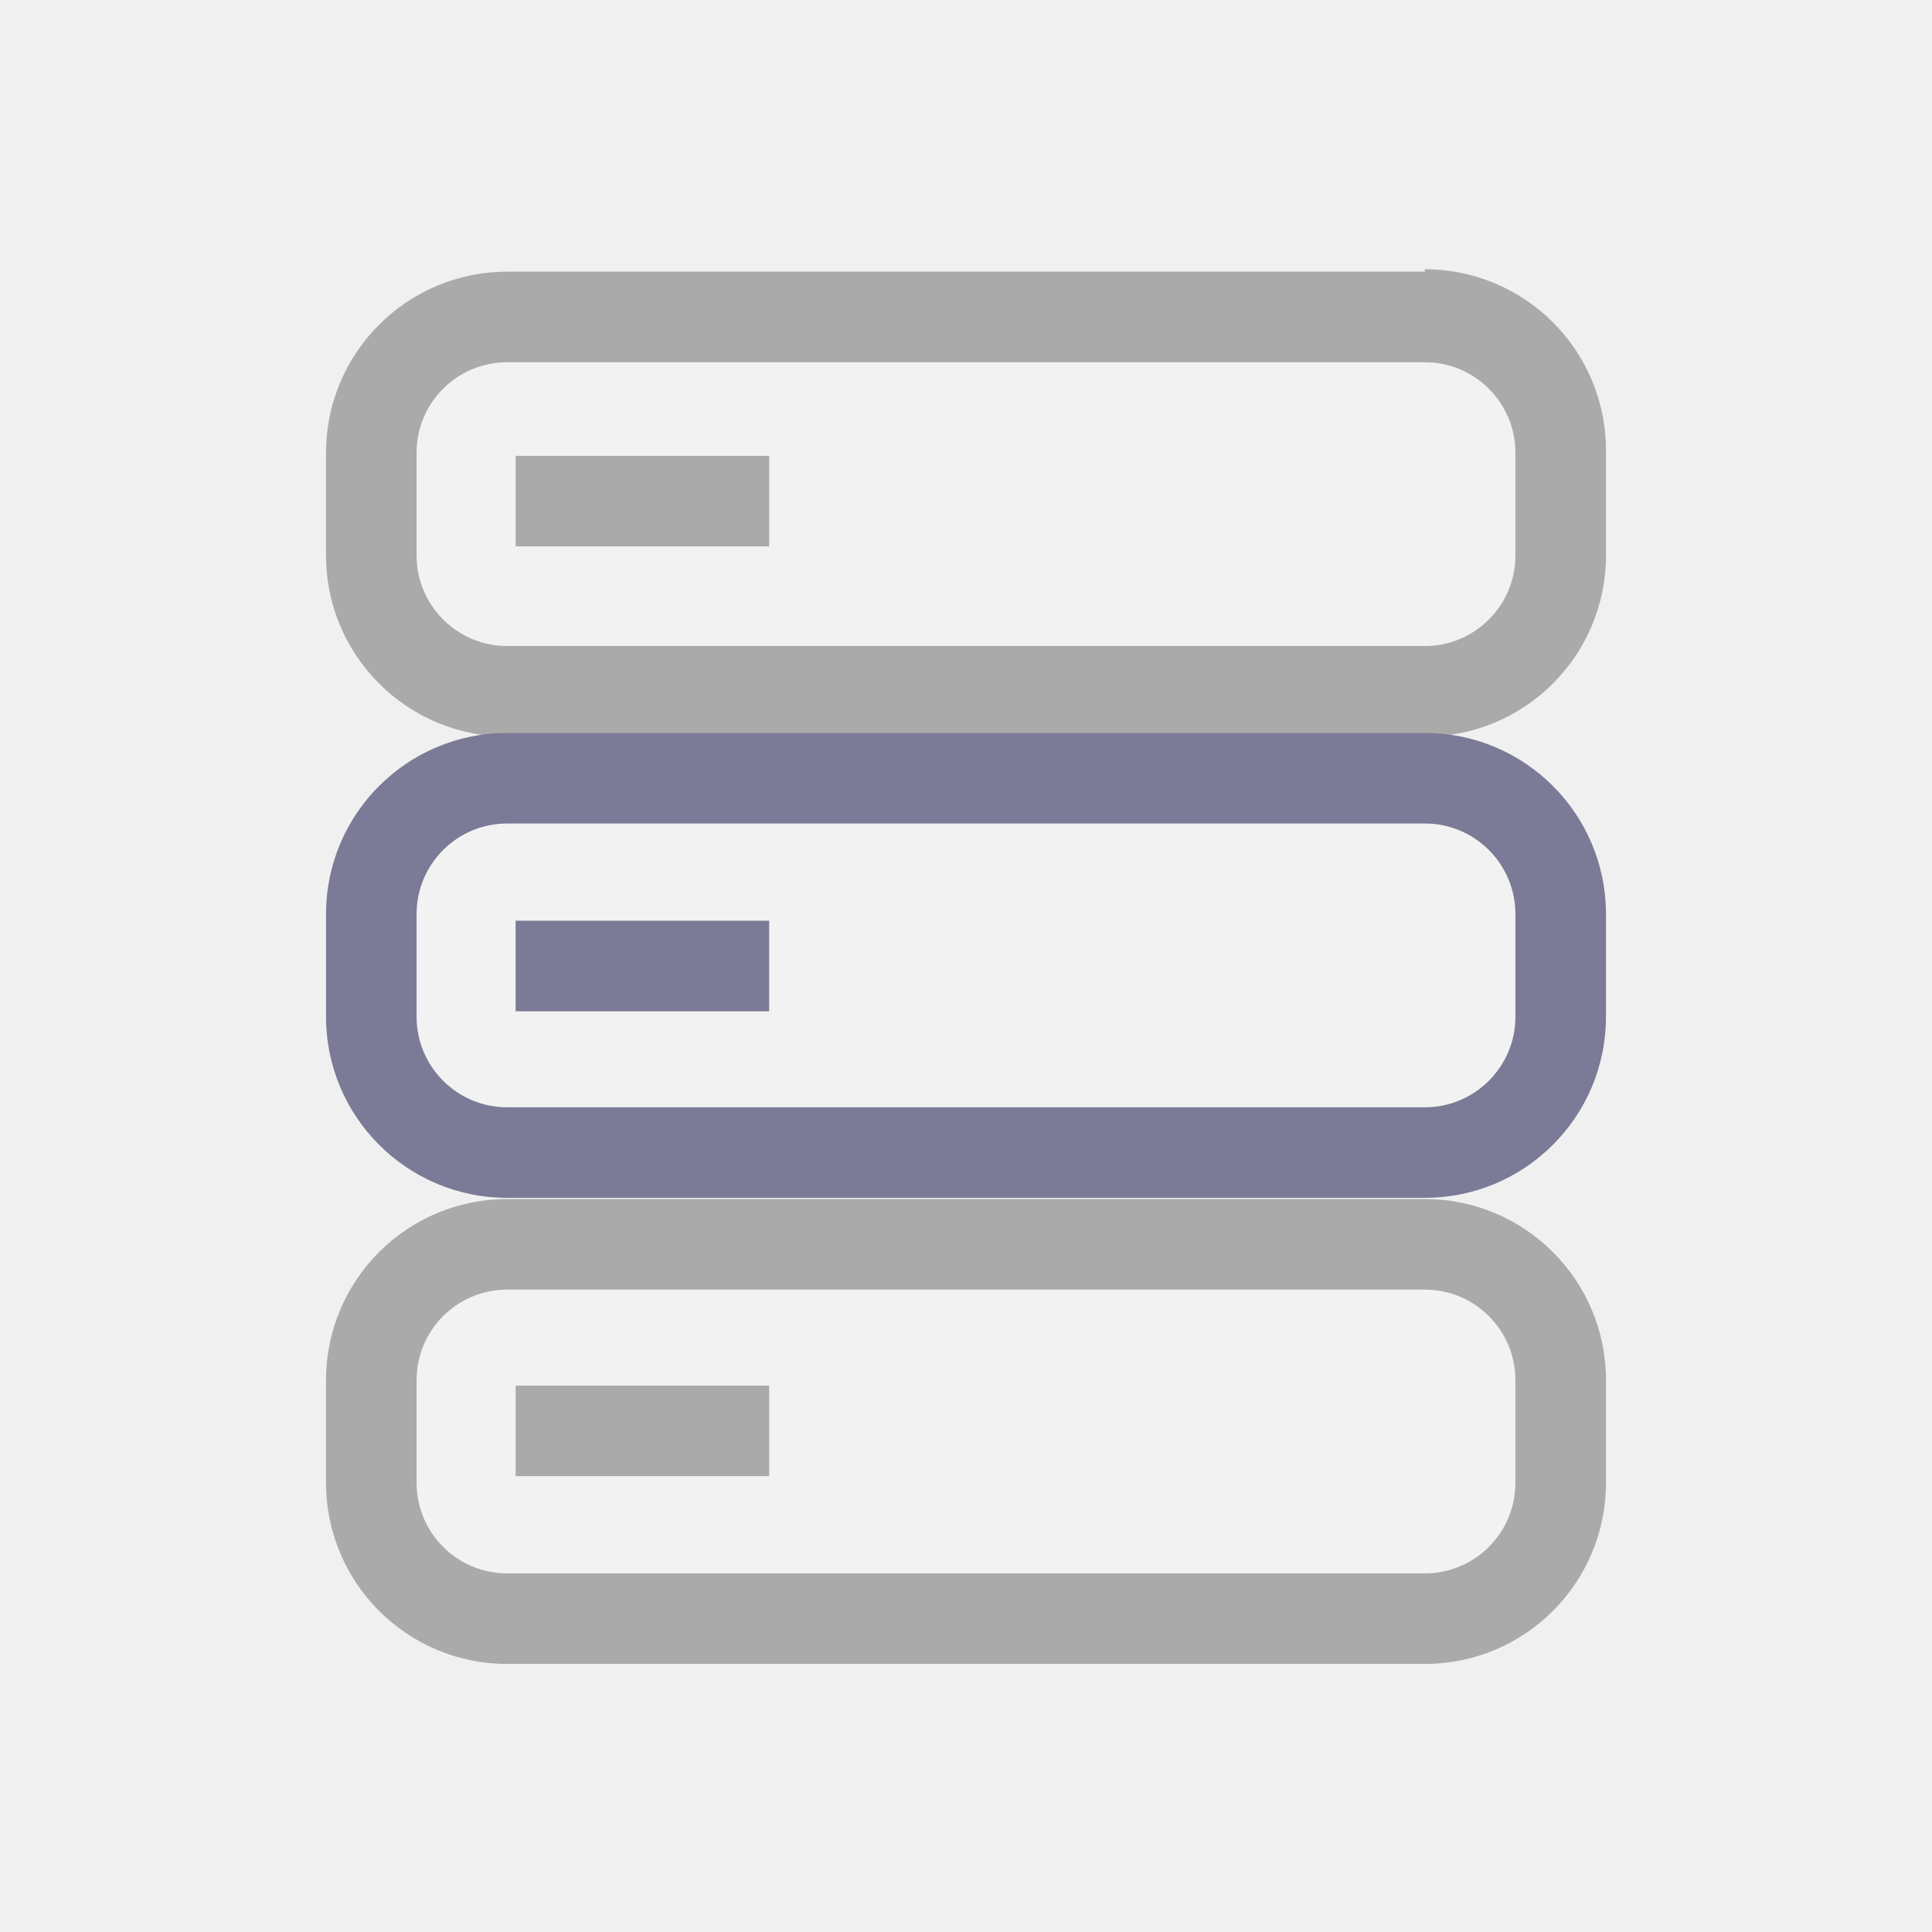
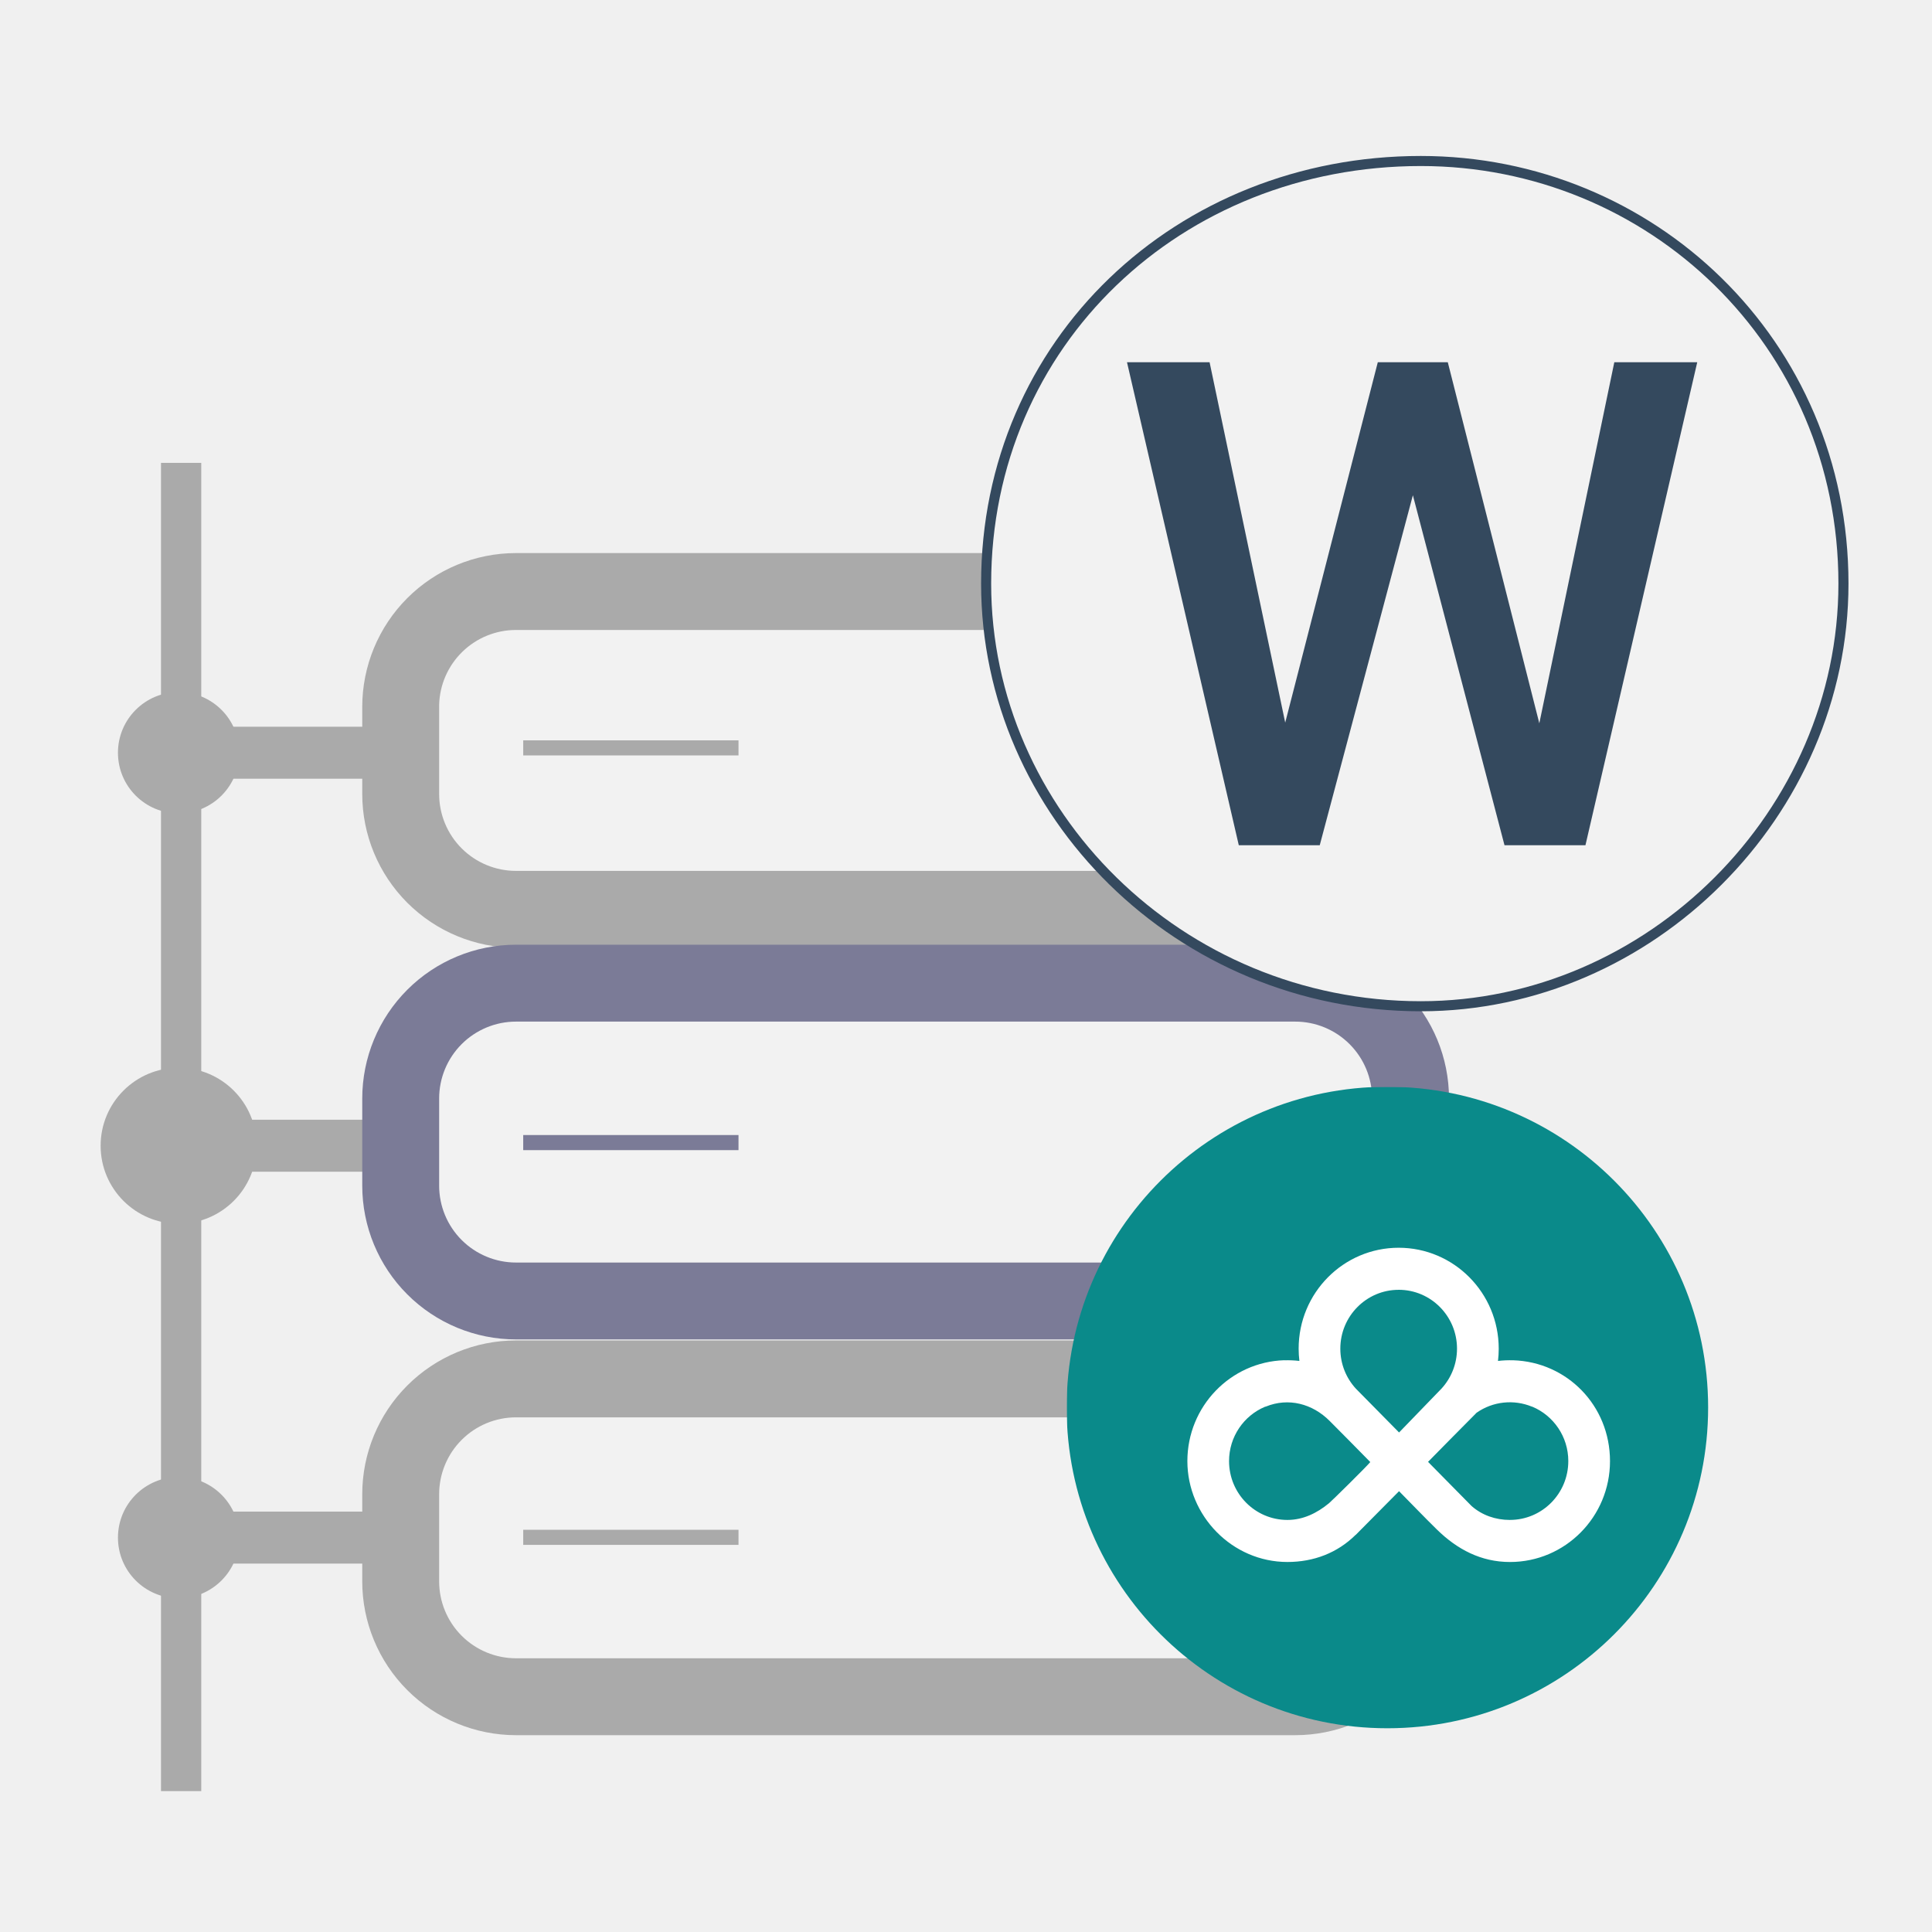
- <svg xmlns="http://www.w3.org/2000/svg" viewBox="0 0 16 16">
+ <svg xmlns="http://www.w3.org/2000/svg" width="96" height="96" viewBox="0 0 96 96" fill="none">
+   <path fill-rule="evenodd" clip-rule="evenodd" d="M8 89L8 23L10 23L10 89L8 89Z" fill="#AAAAAA" />
+   <path fill-rule="evenodd" clip-rule="evenodd" d="M18.778 77.694H9.306V75.111H18.778V77.694Z" fill="#AAAAAA" />
+   <circle cx="8.875" cy="76.403" r="3.014" fill="#AAAAAA" />
+   <path fill-rule="evenodd" clip-rule="evenodd" d="M18.778 38.694H9.306V36.111H18.778V38.694Z" fill="#AAAAAA" />
+   <circle cx="8.875" cy="37.403" r="3.014" fill="#AAAAAA" />
+   <path fill-rule="evenodd" clip-rule="evenodd" d="M19.639 58.222H9.306V55.639H19.639V58.222Z" fill="#AAAAAA" />
+   <circle cx="8.875" cy="56.931" r="3.875" fill="#AAAAAA" />
+   <path d="M64.359 29.265H25.692C22.513 29.265 19.936 31.842 19.936 35.022V39.301C19.936 42.48 22.513 45.057 25.692 45.057H64.359C67.538 45.057 70.115 42.48 70.115 39.301V35.022C70.115 31.842 67.538 29.265 64.359 29.265Z" fill="#F2F2F2" />
+   <path d="M64.359 31.303C65.372 31.303 66.344 31.705 67.06 32.422C67.777 33.138 68.179 34.11 68.179 35.123V39.454C68.179 40.467 67.777 41.439 67.06 42.155C66.344 42.872 65.372 43.274 64.359 43.274H25.642C24.628 43.274 23.656 42.872 22.94 42.155C22.223 41.439 21.821 40.467 21.821 39.454V35.022C21.847 34.026 22.262 33.08 22.975 32.386C23.689 31.691 24.646 31.302 25.642 31.303H64.359ZM64.359 27.482H25.642C23.615 27.482 21.671 28.287 20.238 29.72C18.805 31.153 18 33.097 18 35.123V39.454C18 41.48 18.805 43.424 20.238 44.857C21.671 46.29 23.615 47.095 25.642 47.095H64.359C66.385 47.095 68.329 46.29 69.762 44.857C71.195 43.424 72 41.48 72 39.454V35.022C72 32.995 71.195 31.051 69.762 29.618C68.329 28.185 66.385 27.38 64.359 27.38V27.482Z" fill="#AAAAAA" />
+   <path d="M36.696 37.161H25.998" stroke="#AAAAAA" stroke-width="0.75" stroke-miterlimit="1" />
+   <path d="M25.642 48.878H64.359C65.885 48.878 67.35 49.485 68.429 50.564C69.509 51.644 70.115 53.108 70.115 54.635V58.965C70.115 59.718 69.966 60.465 69.676 61.16C69.386 61.856 68.961 62.487 68.426 63.017C67.891 63.548 67.256 63.967 66.558 64.251C65.859 64.535 65.112 64.677 64.359 64.671H25.642C24.888 64.671 24.142 64.521 23.446 64.231C22.751 63.941 22.119 63.517 21.589 62.981C21.058 62.446 20.639 61.811 20.355 61.113C20.072 60.415 19.929 59.667 19.936 58.914V54.635C19.936 53.117 20.535 51.66 21.604 50.582C22.672 49.504 24.124 48.892 25.642 48.878Z" fill="#F2F2F2" />
+   <path d="M64.359 50.763C65.372 50.763 66.344 51.166 67.06 51.882C67.777 52.599 68.179 53.57 68.179 54.584V58.914C68.179 59.927 67.777 60.899 67.06 61.616C66.344 62.332 65.372 62.735 64.359 62.735H25.642C24.628 62.735 23.656 62.332 22.94 61.616C22.223 60.899 21.821 59.927 21.821 58.914V54.584C21.821 53.57 22.223 52.599 22.94 51.882C23.656 51.166 24.628 50.763 25.642 50.763H64.359ZM64.359 46.942H25.642C23.615 46.942 21.671 47.747 20.238 49.18C18.805 50.614 18 52.557 18 54.584V58.914C18 60.941 18.805 62.884 20.238 64.317C21.671 65.75 23.615 66.555 25.642 66.555H64.359C66.385 66.555 68.329 65.75 69.762 64.317C71.195 62.884 72 60.941 72 58.914V54.584C72 52.557 71.195 50.614 69.762 49.18C68.329 47.747 66.385 46.942 64.359 46.942Z" fill="#7B7B97" />
+   <path d="M36.696 56.774H25.998" stroke="#7B7B97" stroke-width="0.75" stroke-miterlimit="1" />
+   <path d="M25.642 68.491H64.359C65.872 68.491 67.323 69.092 68.393 70.162C69.463 71.233 70.064 72.684 70.064 74.197V78.527C70.071 79.281 69.928 80.028 69.644 80.726C69.361 81.424 68.942 82.059 68.411 82.595C67.881 83.13 67.249 83.555 66.554 83.845C65.858 84.135 65.112 84.284 64.359 84.284H25.642C24.115 84.284 22.651 83.677 21.571 82.598C20.491 81.518 19.885 80.054 19.885 78.527V74.197C19.885 73.443 20.034 72.697 20.324 72.002C20.614 71.306 21.039 70.675 21.574 70.144C22.109 69.614 22.744 69.195 23.442 68.911C24.14 68.627 24.888 68.485 25.642 68.491Z" fill="#F2F2F2" />
+   <path d="M64.359 70.427C65.372 70.427 66.344 70.83 67.06 71.546C67.777 72.263 68.179 73.235 68.179 74.248V78.578C68.179 79.591 67.777 80.563 67.06 81.28C66.344 81.996 65.372 82.399 64.359 82.399H25.642C24.628 82.399 23.656 81.996 22.94 81.28C22.223 80.563 21.821 79.591 21.821 78.578V74.248C21.821 73.235 22.223 72.263 22.94 71.546C23.656 70.83 24.628 70.427 25.642 70.427H64.359ZM64.359 66.606H25.642C23.615 66.606 21.671 67.412 20.238 68.845C18.805 70.278 18 72.221 18 74.248V78.578C18 80.605 18.805 82.548 20.238 83.981C21.671 85.415 23.615 86.22 25.642 86.22H64.359C66.385 86.22 68.329 85.415 69.762 83.981C71.195 82.548 72 80.605 72 78.578V74.248C72 72.221 71.195 70.278 69.762 68.845C68.329 67.412 66.385 66.606 64.359 66.606Z" fill="#AAAAAA" />
+   <path d="M36.696 76.388H25.998" stroke="#AAAAAA" stroke-width="0.75" stroke-miterlimit="1" />
+   <path d="M70.6 50C58.6 50 49 40.4 49 29C49 17 58.6 8 70.6 8C82 8 91.6 17 91.6 29C91.6 40.4 82 50 70.6 50Z" fill="#F2F2F2" stroke="#34495E" stroke-width="0.5" stroke-miterlimit="10" stroke-linejoin="bevel" />
+   <path d="M63.681 36.61L68.462 18H70.967L70.687 22.797L65.577 42H62.972L63.681 36.61ZM60.104 18L63.978 36.462L64.324 42H61.555L56 18H60.104ZM76.39 36.412L80.214 18H84.335L78.78 42H76.011L76.39 36.412ZM71.94 18L76.67 36.659L77.363 42H74.758L69.731 22.797L69.467 18H71.94Z" fill="#34495E" />
+   <g clip-path="url(#clip0_35_1009)">
+     <mask id="mask0_35_1009" style="mask-type:luminance" maskUnits="userSpaceOnUse" x="53" y="54" width="32" height="32">
+       <path fill-rule="evenodd" clip-rule="evenodd" d="M53 54H85V86H53V54Z" fill="white" />
+     </mask>
+     <g mask="url(#mask0_35_1009)">
+       <path d="M84.876 69.938C84.876 78.74 77.74 85.876 68.938 85.876C60.136 85.876 53 78.74 53 69.938C53 61.136 60.136 54 68.938 54C77.74 54 84.876 61.136 84.876 69.938Z" fill="#0A8A8A" />
+       <path d="M78.501 69.157C79.1 68.568 79.477 67.762 79.477 66.907C79.477 65.312 78.167 64.152 76.551 64.315L74.094 64.563C73.835 64.589 73.625 64.817 73.625 65.073V69.377V69.922V74.227C73.625 74.482 73.835 74.668 74.094 74.642L76.551 74.394C78.167 74.231 79.477 72.806 79.477 71.211C79.477 70.356 79.1 69.626 78.501 69.157Z" fill="#0A8A8A" />
+       <path d="M63.85 64.563L61.393 64.315C59.776 64.151 58.466 65.313 58.466 66.909C58.466 67.765 58.843 68.572 59.442 69.162C58.843 69.63 58.466 70.361 58.466 71.217V71.217C58.466 72.813 59.776 74.239 61.393 74.403L63.85 74.651C64.109 74.677 64.319 74.491 64.319 74.235V69.927V69.382V65.074C64.319 64.818 64.109 64.589 63.85 64.563Z" fill="#0A8A8A" />
+       <path d="M68.944 66.608H66.488C66.229 66.608 66.019 66.819 66.019 67.078V73.472V74.121C66.019 74.395 66.207 74.671 66.48 74.671H68.945C68.919 75.183 68.217 75.804 66.571 75.988L66.385 76.004C66.273 76.016 66.019 76.004 66.019 76.486V76.614C66.019 76.874 66.222 77.102 66.481 77.102H68.938C70.554 77.102 71.871 75.537 71.871 73.917V69.542C71.871 67.922 70.561 66.608 68.944 66.608Z" fill="#0A8A8A" />
+     </g>
+     <path d="M75.187 67.59V67.593C74.935 67.584 74.683 67.595 74.434 67.625C74.458 67.425 74.471 67.221 74.471 67.013C74.469 64.244 72.245 62 69.499 62C66.754 62 64.529 64.244 64.529 67.013C64.529 67.219 64.542 67.424 64.566 67.624C64.316 67.595 64.064 67.584 63.813 67.593C63.813 67.593 63.813 67.59 63.813 67.589C61.141 67.674 59 69.885 59 72.601C59 75.317 61.225 77.614 63.97 77.614C65.281 77.614 66.456 77.161 67.361 76.266L67.364 76.269L69.518 74.096C69.529 74.106 69.54 74.118 69.55 74.129C70.169 74.753 70.774 75.391 71.403 76.005C72.414 76.994 73.598 77.615 75.03 77.615C77.775 77.615 80 75.371 80 72.602C80 69.833 77.859 67.675 75.188 67.591M69.499 64.089C71.1 64.089 72.398 65.398 72.398 67.013C72.398 67.776 72.108 68.471 71.634 68.992L69.519 71.179L67.375 69.004C66.894 68.482 66.6 67.783 66.6 67.014C66.6 65.4 67.897 64.09 69.498 64.09M66.033 74.697C65.44 75.187 64.749 75.525 63.97 75.525C62.369 75.525 61.071 74.216 61.071 72.601C61.071 71.384 61.809 70.341 62.857 69.901C62.87 69.901 62.882 69.899 62.894 69.894C64.028 69.43 65.219 69.754 66.067 70.603C66.744 71.281 67.417 71.965 68.089 72.649C67.865 72.916 66.168 74.587 66.033 74.698M75.029 75.525C74.306 75.525 73.648 75.288 73.14 74.849C73.136 74.845 73.108 74.819 73.108 74.819L70.959 72.639C71.086 72.51 72.991 70.574 73.371 70.198C74.184 69.629 75.221 69.527 76.114 69.893C76.123 69.896 76.132 69.899 76.141 69.899C77.19 70.338 77.928 71.383 77.928 72.6C77.928 74.215 76.63 75.524 75.028 75.524" fill="white" />
+   </g>
  <defs>
-     <style>.cls-1,.cls-3{fill:#f2f2f2;}.cls-2{fill:#aaa;}.cls-3{stroke:#aaa;}.cls-3,.cls-5{stroke-miterlimit:1;stroke-width:0.75px;}.cls-4{fill:#7b7b97;}.cls-5{fill:#def4fd;stroke:#7b7b97;}</style>
+     <clipPath id="clip0_35_1009">
+       <rect width="32" height="32" fill="white" transform="translate(53 54)" />
+     </clipPath>
  </defs>
-   <g id="_3" data-name="3">
-     <rect class="cls-1" x="3.08" y="2.6" width="9.85" height="3.1" rx="1.13" ry="1.13" />
-     <path class="cls-2" d="M11.8,3a.75.75,0,0,1,.75.75v.85a.75.75,0,0,1-.75.75H4.2a.75.75,0,0,1-.75-.75V3.73A.75.75,0,0,1,4.2,3h7.6m0-.75H4.2a1.5,1.5,0,0,0-1.5,1.5v.85a1.5,1.5,0,0,0,1.5,1.5h7.6a1.5,1.5,0,0,0,1.5-1.5V3.73a1.5,1.5,0,0,0-1.5-1.5Z" />
-     <line class="cls-3" x1="6.37" y1="4.15" x2="4.27" y2="4.15" />
-     <path class="cls-1" d="M4.2,6.45h7.6a1.13,1.13,0,0,1,1.13,1.13v.85A1.12,1.12,0,0,1,11.8,9.55H4.2A1.12,1.12,0,0,1,3.08,8.42V7.58A1.13,1.13,0,0,1,4.2,6.45Z" />
-     <path class="cls-4" d="M11.8,6.82a.75.75,0,0,1,.75.75v.85a.75.75,0,0,1-.75.75H4.2a.75.75,0,0,1-.75-.75V7.57a.75.75,0,0,1,.75-.75h7.6m0-.75H4.2a1.5,1.5,0,0,0-1.5,1.5v.85a1.5,1.5,0,0,0,1.5,1.5h7.6a1.5,1.5,0,0,0,1.5-1.5V7.57a1.5,1.5,0,0,0-1.5-1.5Z" />
-     <line class="cls-5" x1="6.37" y1="8" x2="4.27" y2="8" />
-     <path class="cls-1" d="M4.2,10.3h7.6a1.12,1.12,0,0,1,1.12,1.12v.85A1.12,1.12,0,0,1,11.8,13.4H4.2a1.13,1.13,0,0,1-1.13-1.13v-.85A1.12,1.12,0,0,1,4.2,10.3Z" />
-     <path class="cls-2" d="M11.8,10.68a.75.75,0,0,1,.75.75v.85a.75.75,0,0,1-.75.75H4.2a.75.75,0,0,1-.75-.75v-.85a.75.75,0,0,1,.75-.75h7.6m0-.75H4.2a1.5,1.5,0,0,0-1.5,1.5v.85a1.5,1.5,0,0,0,1.5,1.5h7.6a1.5,1.5,0,0,0,1.5-1.5v-.85a1.5,1.5,0,0,0-1.5-1.5Z" />
-     <line class="cls-3" x1="6.37" y1="11.85" x2="4.27" y2="11.85" />
-   </g>
</svg>
